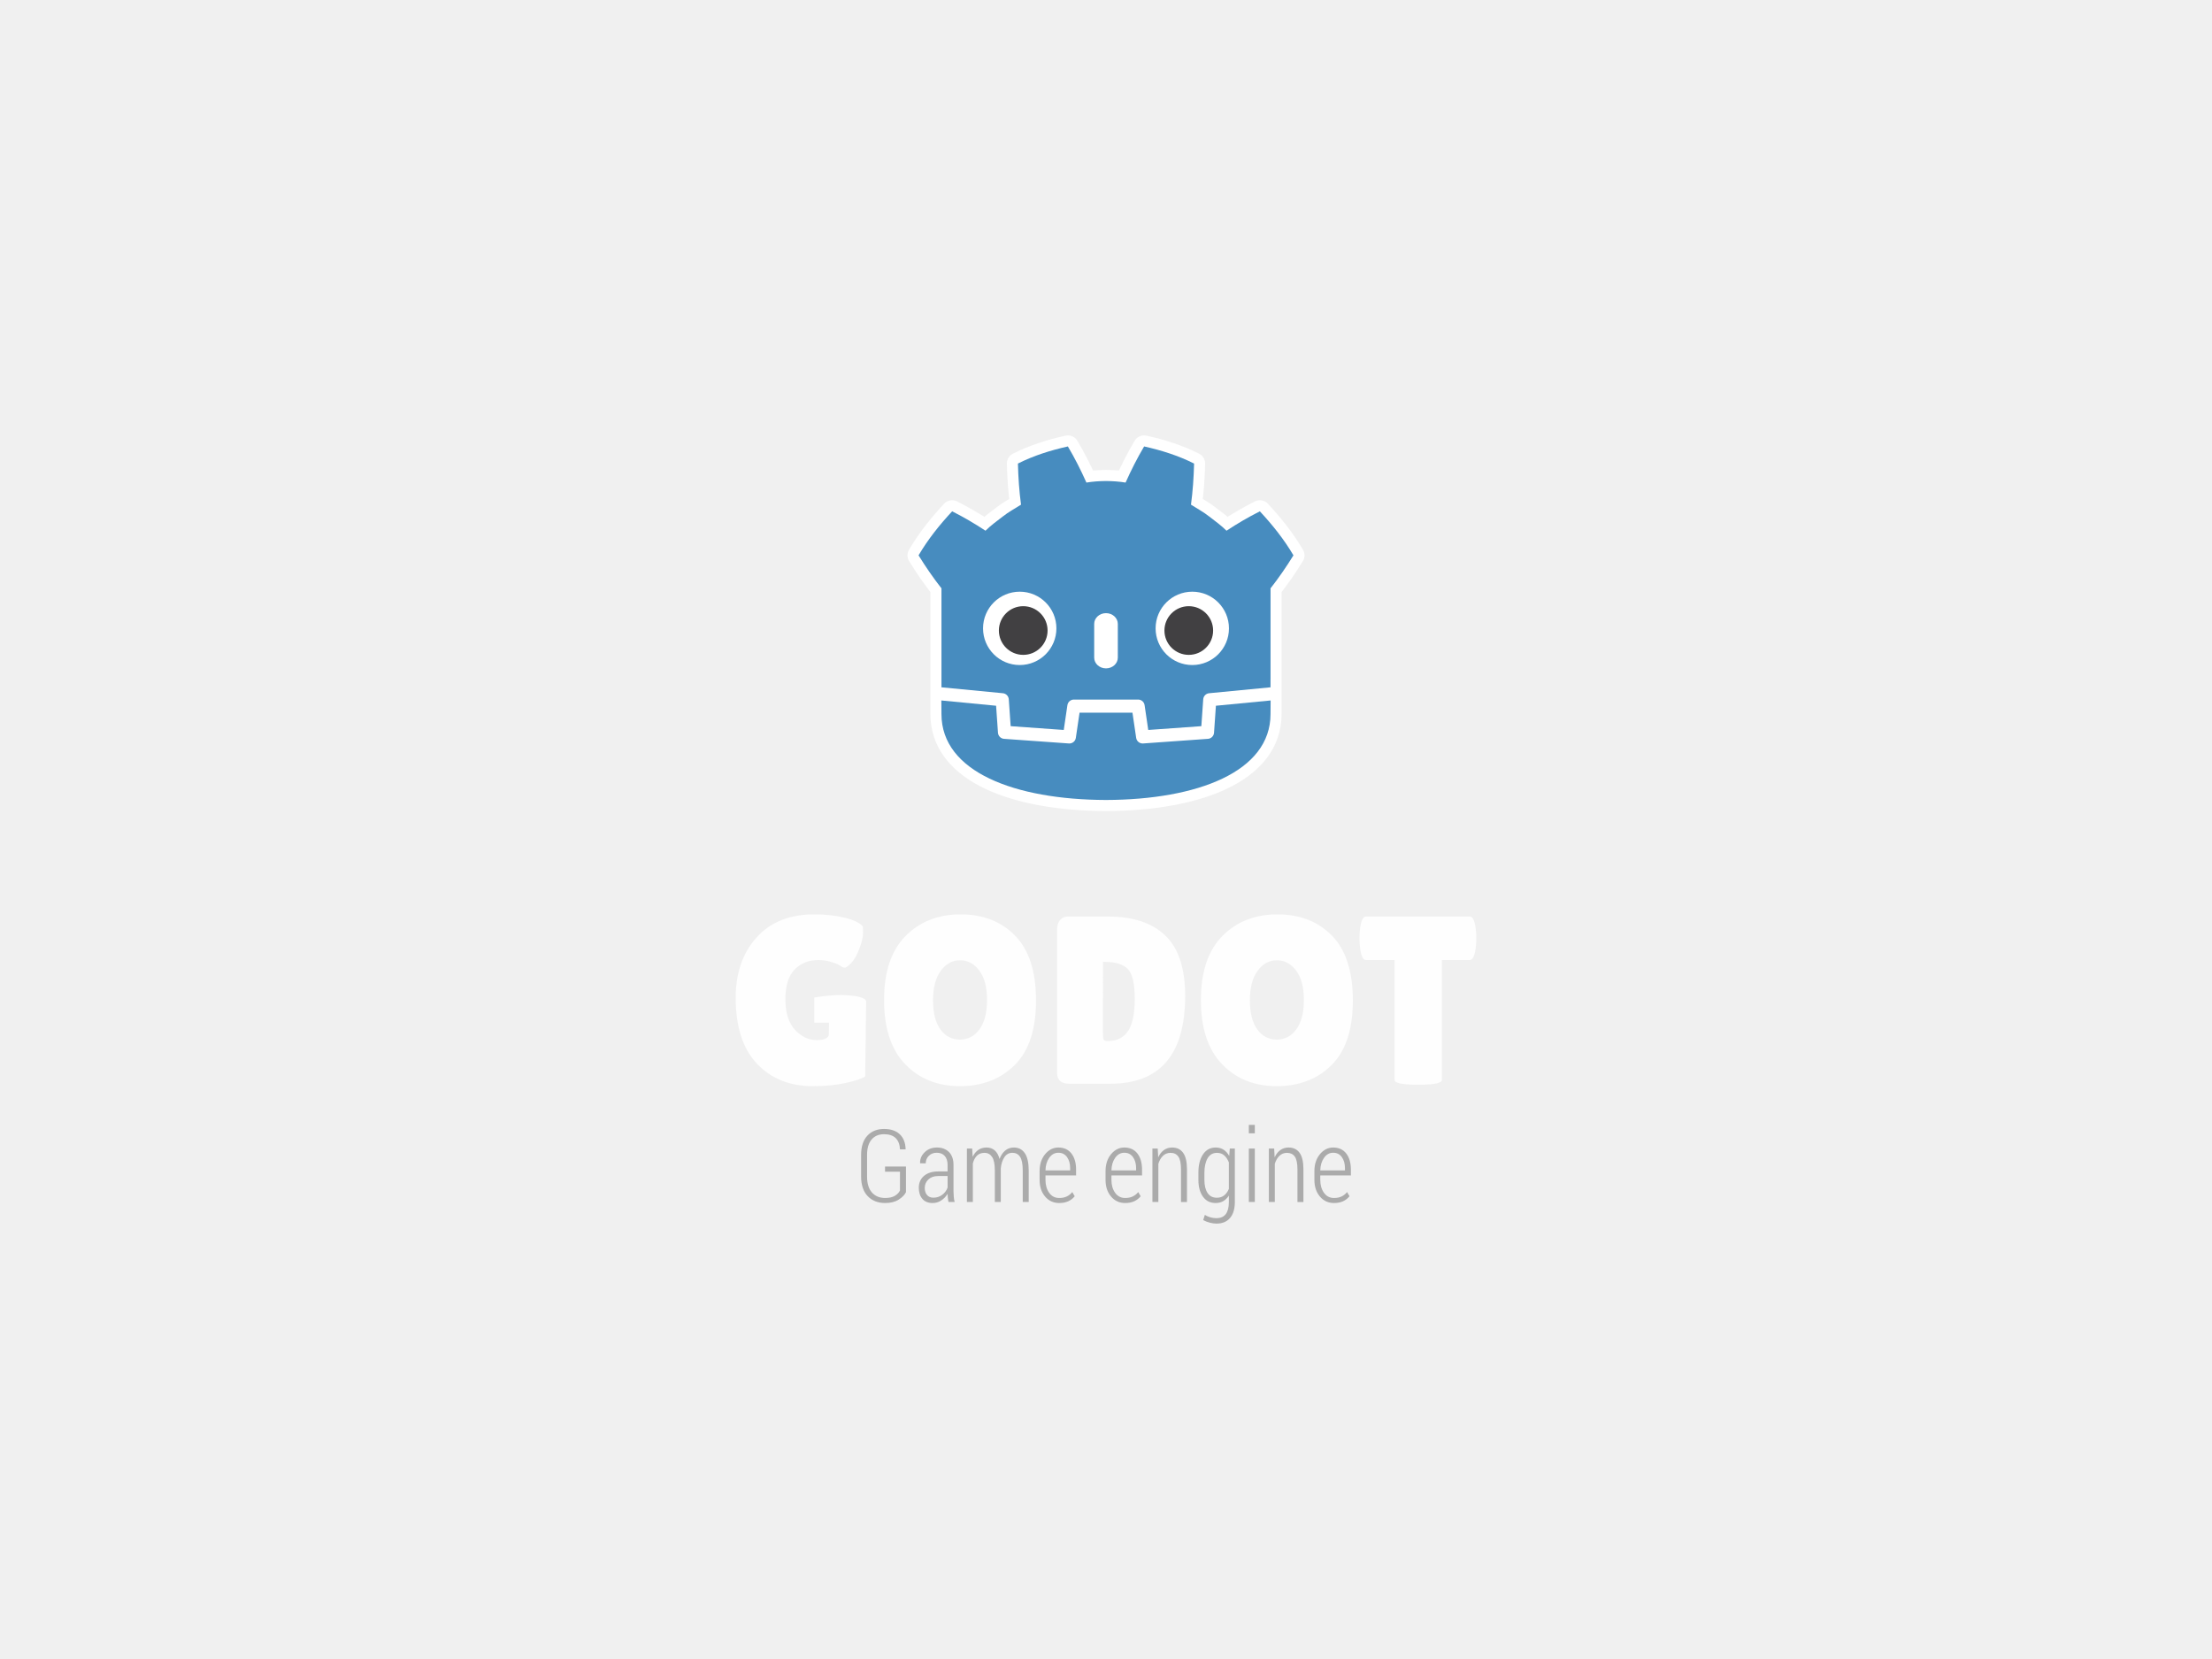
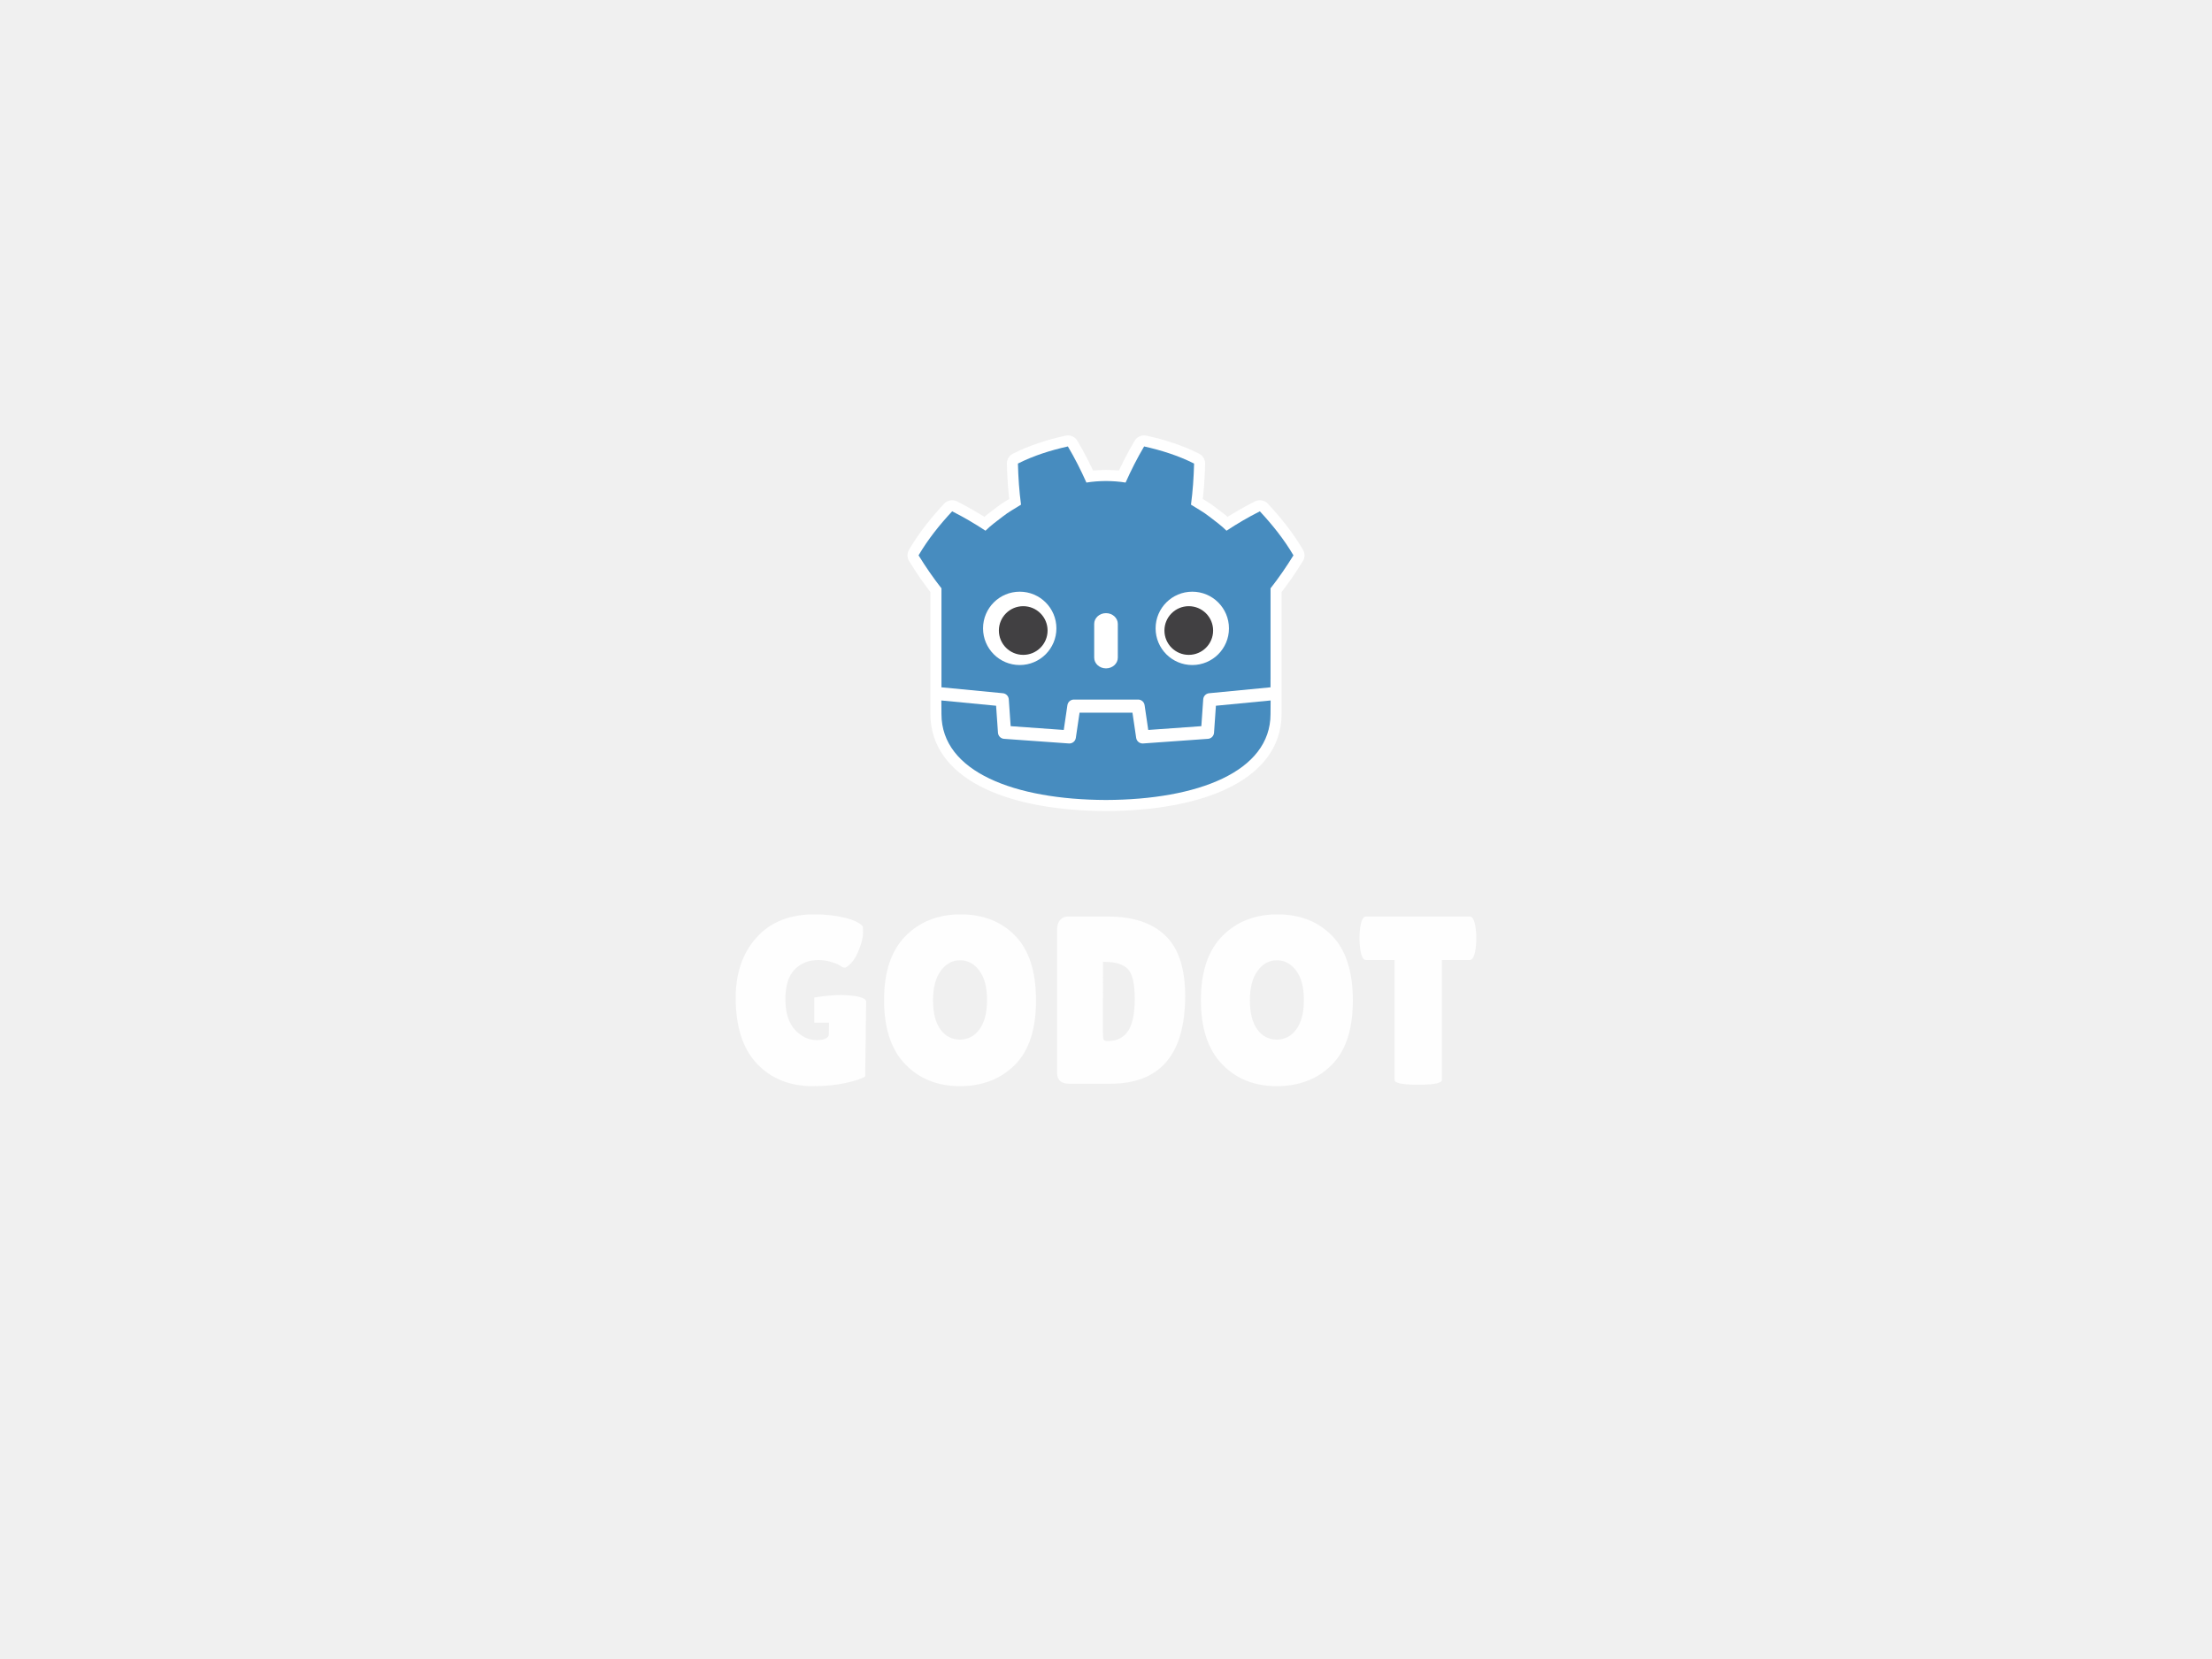
<svg xmlns="http://www.w3.org/2000/svg" width="800" height="600" viewBox="0 0 211.667 158.75" version="1.1" id="svg8">
  <defs id="defs2">
    <clipPath id="clipPath16" clipPathUnits="userSpaceOnUse">
      <path id="path18" d="M 0,595.276 H 841.89 V 0 H 0 Z" />
    </clipPath>
  </defs>
  <g id="layer1" transform="translate(0,-138.25)">
    <g transform="matrix(0.3527778,0,0,-0.3527778,-97.38688,361.0207)" id="g10">
      <path style="fill:#ffffff;fill-opacity:1;fill-rule:nonzero;stroke:#ffffff;stroke-width:6;stroke-linejoin:round;stroke-miterlimit:4;stroke-dasharray:none;stroke-opacity:1" d="m 565.715,510.377 c -4.645,-1.033 -9.24,-2.471 -13.548,-4.639 0.099,-3.804 0.345,-7.449 0.844,-11.152 -1.673,-1.072 -3.432,-1.991 -4.995,-3.246 -1.588,-1.222 -3.209,-2.39 -4.646,-3.819 -2.872,1.9 -5.912,3.686 -9.044,5.262 -3.376,-3.633 -6.533,-7.555 -9.111,-11.943 1.94,-3.138 3.966,-6.08 6.152,-8.871 h 0.061 l 0.001,-34.185 c 0,-15.679 19.889,-23.215 44.6,-23.301 h 0.029 0.031 c 24.711,0.087 44.594,7.622 44.594,23.301 l 0.006,34.185 h 0.06 c 2.187,2.791 4.212,5.733 6.152,8.871 -2.578,4.388 -5.736,8.31 -9.111,11.943 -3.131,-1.576 -6.172,-3.362 -9.044,-5.262 -1.437,1.429 -3.056,2.597 -4.646,3.819 -1.562,1.255 -3.322,2.174 -4.992,3.246 0.497,3.702 0.742,7.348 0.841,11.152 -4.309,2.168 -8.902,3.607 -13.55,4.639 -1.856,-3.119 -3.552,-6.495 -5.03,-9.797 -1.752,0.293 -3.513,0.401 -5.276,0.422 v 0.003 c -0.011,0 -0.023,-0.003 -0.034,-0.003 -0.011,0 -0.023,0.003 -0.034,0.003 v -0.003 c -1.766,-0.02 -3.525,-0.129 -5.278,-0.422 -1.477,3.301 -3.174,6.678 -5.032,9.797 z" id="path871" />
      <g id="g82-3-5" transform="matrix(0.4561275,0,0,0.4561275,531.4276,471.9688)" style="stroke-width:0.32">
        <path d="m 0,0 v -47.514 -6.035 -5.492 c 0.108,-0.001 0.216,-0.005 0.323,-0.015 l 36.196,-3.49 c 1.896,-0.183 3.382,-1.709 3.514,-3.609 l 1.116,-15.978 31.574,-2.253 2.175,14.747 c 0.282,1.912 1.922,3.329 3.856,3.329 h 38.188 c 1.933,0 3.573,-1.417 3.855,-3.329 l 2.175,-14.747 31.575,2.253 1.115,15.978 c 0.133,1.9 1.618,3.425 3.514,3.609 l 36.182,3.49 c 0.107,0.01 0.214,0.014 0.322,0.015 v 4.711 l 0.015,0.005 V 0 h 0.134 c 4.795,6.12 9.232,12.569 13.487,19.449 -5.651,9.62 -12.575,18.217 -19.976,26.182 -6.864,-3.455 -13.531,-7.369 -19.828,-11.534 -3.151,3.132 -6.7,5.694 -10.186,8.372 -3.425,2.751 -7.285,4.768 -10.946,7.118 1.09,8.117 1.629,16.108 1.846,24.448 -9.446,4.754 -19.519,7.906 -29.708,10.17 -4.068,-6.837 -7.788,-14.241 -11.028,-21.479 -3.842,0.642 -7.702,0.88 -11.567,0.926 v 0.006 c -0.027,0 -0.052,-0.006 -0.075,-0.006 -0.024,0 -0.049,0.006 -0.073,0.006 V 63.652 C 93.903,63.606 90.046,63.368 86.203,62.726 82.965,69.964 79.247,77.368 75.173,84.205 64.989,81.941 54.915,78.789 45.47,74.035 45.686,65.695 46.225,57.704 47.318,49.587 43.65,47.237 39.795,45.22 36.369,42.469 32.888,39.791 29.333,37.229 26.181,34.097 19.884,38.262 13.219,42.176 6.353,45.631 -1.048,37.666 -7.968,29.069 -13.621,19.449 -9.368,12.569 -4.928,6.12 -0.134,0 Z" style="fill:#478cbf;fill-opacity:1;fill-rule:nonzero;stroke:none;stroke-width:0.32" id="path84-6-3" />
      </g>
      <g id="g86-7-56" transform="matrix(0.4561275,0,0,0.4561275,605.8714,440.045)" style="stroke-width:0.32">
        <path d="m 0,0 -1.121,-16.063 c -0.135,-1.936 -1.675,-3.477 -3.611,-3.616 l -38.555,-2.751 c -0.094,-0.007 -0.188,-0.01 -0.281,-0.01 -1.916,0 -3.569,1.406 -3.852,3.33 l -2.211,14.994 H -81.09 l -2.211,-14.994 c -0.297,-2.018 -2.101,-3.469 -4.133,-3.32 l -38.555,2.751 c -1.936,0.139 -3.476,1.68 -3.611,3.616 L -130.721,0 -163.268,3.138 c 0.015,-3.498 0.06,-7.33 0.06,-8.093 0,-34.374 43.605,-50.896 97.781,-51.086 h 0.066 0.067 c 54.176,0.19 97.766,16.712 97.766,51.086 0,0.777 0.047,4.593 0.063,8.093 z" style="fill:#478cbf;fill-opacity:1;fill-rule:nonzero;stroke:none;stroke-width:0.32" id="path88-5-2" />
      </g>
      <g id="g90-3-9" transform="matrix(0.4561275,0,0,0.4561275,562.6041,461.0369)" style="stroke-width:0.32">
        <path d="m 0,0 c 0,-12.052 -9.765,-21.815 -21.813,-21.815 -12.042,0 -21.81,9.763 -21.81,21.815 0,12.044 9.768,21.802 21.81,21.802 C -9.765,21.802 0,12.044 0,0" style="fill:#ffffff;fill-opacity:1;fill-rule:nonzero;stroke:none;stroke-width:0.32" id="path92-5-1" />
      </g>
      <g id="g94-6-27" transform="matrix(0.4561275,0,0,0.4561275,560.21,460.4468)" style="stroke-width:0.32">
        <path d="m 0,0 c 0,-7.994 -6.479,-14.473 -14.479,-14.473 -7.996,0 -14.479,6.479 -14.479,14.473 0,7.994 6.483,14.479 14.479,14.479 C -6.479,14.479 0,7.994 0,0" style="fill:#414042;fill-opacity:1;fill-rule:nonzero;stroke:none;stroke-width:0.32" id="path96-2-0" />
      </g>
      <g id="g98-9-9" transform="matrix(0.4561275,0,0,0.4561275,576.0578,450.1812)" style="stroke-width:0.32">
        <path d="m 0,0 c -3.878,0 -7.021,2.858 -7.021,6.381 v 20.081 c 0,3.52 3.143,6.381 7.021,6.381 3.878,0 7.028,-2.861 7.028,-6.381 V 6.381 C 7.028,2.858 3.878,0 0,0" style="fill:#ffffff;fill-opacity:1;fill-rule:nonzero;stroke:none;stroke-width:0.32" id="path100-1-3" />
      </g>
      <g id="g102-2-6" transform="matrix(0.4561275,0,0,0.4561275,589.5132,461.0369)" style="stroke-width:0.32">
        <path d="m 0,0 c 0,-12.052 9.765,-21.815 21.815,-21.815 12.041,0 21.808,9.763 21.808,21.815 0,12.044 -9.767,21.802 -21.808,21.802 C 9.765,21.802 0,12.044 0,0" style="fill:#ffffff;fill-opacity:1;fill-rule:nonzero;stroke:none;stroke-width:0.32" id="path104-7-06" />
      </g>
      <g id="g106-0-2" transform="matrix(0.4561275,0,0,0.4561275,591.9079,460.4468)" style="stroke-width:0.32">
        <path d="m 0,0 c 0,-7.994 6.477,-14.473 14.471,-14.473 8.002,0 14.479,6.479 14.479,14.473 0,7.994 -6.477,14.479 -14.479,14.479 C 6.477,14.479 0,7.994 0,0" style="fill:#414042;fill-opacity:1;fill-rule:nonzero;stroke:none;stroke-width:0.32" id="path108-9-6" />
      </g>
      <path style="fill:#fefefe;fill-opacity:1;fill-rule:nonzero;stroke:none;stroke-width:0.507" d="m 536.626,383.451 c -6.113,0 -11.104,-1.966 -14.971,-5.894 -3.865,-3.933 -5.798,-9.71 -5.798,-17.34 0,-7.625 1.911,-13.424 5.731,-17.399 3.825,-3.971 8.773,-5.957 14.842,-5.957 6.072,0 11.026,1.91 14.873,5.729 3.847,3.827 5.769,9.659 5.769,17.5 0,7.835 -1.878,13.694 -5.641,17.558 -3.756,3.872 -8.693,5.803 -14.805,5.803 z m 85.945,0 c -6.116,0 -11.104,-1.966 -14.973,-5.894 -3.865,-3.933 -5.797,-9.71 -5.797,-17.34 0,-7.625 1.911,-13.424 5.736,-17.399 3.822,-3.971 8.767,-5.957 14.838,-5.957 6.069,0 11.027,1.91 14.873,5.729 3.846,3.827 5.769,9.659 5.769,17.5 0,7.835 -1.878,13.694 -5.638,17.558 -3.76,3.872 -8.694,5.803 -14.807,5.803 z m -125.702,-7.4e-4 c -6.655,0 -11.858,-2.094 -15.616,-6.284 -3.761,-4.192 -5.638,-9.633 -5.638,-16.331 0,-7.864 1.921,-13.825 5.763,-17.886 3.849,-4.06 8.903,-6.088 15.168,-6.088 3.369,0 6.36,0.29 8.972,0.873 2.616,0.581 4.354,1.178 5.219,1.782 l 0.259,20.279 c 0,1.178 -3.11,1.713 -6.599,1.773 -3.489,0.054 -7.481,-0.673 -7.481,-0.673 v -6.809 h 4.015 l -0.045,-3.035 c 0,-1.124 -1.115,-1.689 -3.338,-1.689 -2.226,0 -4.192,0.943 -5.897,2.823 -1.709,1.882 -2.559,4.633 -2.559,8.258 0,3.633 0.831,6.311 2.494,8.039 1.66,1.727 3.836,2.592 6.513,2.592 1.124,0 2.288,-0.181 3.499,-0.552 1.211,-0.367 2.02,-0.711 2.432,-1.033 0.409,-0.331 0.798,-0.488 1.166,-0.488 0.366,0 0.959,0.428 1.78,1.294 0.821,0.864 1.557,2.173 2.206,3.918 0.646,1.755 0.97,3.1 0.97,4.054 0,0.946 -0.021,1.6 -0.063,1.944 -0.907,0.993 -2.582,1.78 -5.025,2.365 -2.438,0.584 -5.172,0.873 -8.196,0.873 z m 68.842,-0.579 c -0.867,0 -1.568,-0.316 -2.107,-0.939 -0.542,-0.633 -0.811,-1.486 -0.811,-2.567 v -38.878 c 0,-1.989 1.104,-2.98 3.306,-2.98 h 11.078 c 13.566,0 20.351,7.948 20.351,23.847 0,7.432 -1.783,12.873 -5.351,16.328 -3.561,3.456 -8.777,5.189 -15.645,5.189 z m 80.85,0 c -0.735,0 -1.254,-0.999 -1.555,-2.986 -0.13,-0.95 -0.192,-1.924 -0.192,-2.914 0,-0.995 0.062,-1.966 0.192,-2.914 0.301,-1.992 0.82,-2.984 1.555,-2.984 h 7.775 V 338.54 c 0,-0.859 2.142,-1.294 6.417,-1.294 4.279,0 6.415,0.436 6.415,1.294 v 32.533 h 7.582 c 0.734,0 1.251,0.992 1.557,2.984 0.127,0.948 0.193,1.919 0.193,2.914 0,0.99 -0.066,1.964 -0.193,2.914 -0.306,1.987 -0.822,2.986 -1.557,2.986 z M 536.463,371.008 c 2.075,0 3.815,-0.929 5.217,-2.784 1.404,-1.857 2.108,-4.517 2.108,-7.972 0,-3.458 -0.682,-6.115 -2.043,-7.97 -1.361,-1.863 -3.133,-2.791 -5.314,-2.791 -2.182,0 -3.941,0.916 -5.28,2.757 -1.341,1.835 -2.011,4.468 -2.011,7.908 0,3.432 0.704,6.1 2.105,8 1.409,1.899 3.145,2.852 5.218,2.852 z m 85.946,0 c 2.075,0 3.812,-0.929 5.217,-2.784 1.404,-1.857 2.107,-4.517 2.107,-7.972 0,-3.458 -0.681,-6.115 -2.043,-7.97 -1.359,-1.863 -3.133,-2.791 -5.314,-2.791 -2.182,0 -3.943,0.916 -5.28,2.757 -1.337,1.835 -2.009,4.468 -2.009,7.908 0,3.432 0.701,6.1 2.101,8 1.406,1.899 3.147,2.852 5.221,2.852 z m -47.174,-0.449 h 0.648 c 2.765,0 4.785,-0.633 6.061,-1.886 1.27,-1.25 1.908,-3.939 1.908,-8.067 0,-4.126 -0.61,-7.073 -1.845,-8.842 -1.232,-1.771 -3.033,-2.66 -5.412,-2.66 -0.646,0 -1.036,0.119 -1.165,0.358 -0.13,0.239 -0.196,0.81 -0.196,1.715 z" id="path22" />
-       <path style="fill:#ababab;fill-opacity:1;fill-rule:nonzero;stroke:none;stroke-width:0.507" d="m 614.803,326.361 v -2.286 h 1.624 v 2.286 z m -98.963,-1.113 c -1.884,0 -3.393,-0.614 -4.519,-1.824 -1.128,-1.22 -1.69,-2.966 -1.69,-5.244 v -5.806 c 0,-2.329 0.597,-4.113 1.789,-5.351 1.196,-1.248 2.771,-1.864 4.729,-1.864 1.484,0 2.707,0.304 3.668,0.918 0.963,0.61 1.621,1.284 1.98,2.018 v 6.965 h -5.676 v -1.413 h 4.053 v -5.086 c -0.26,-0.569 -0.72,-1.048 -1.383,-1.441 -0.661,-0.398 -1.543,-0.593 -2.641,-0.593 -1.504,0 -2.695,0.496 -3.579,1.485 -0.884,0.997 -1.326,2.445 -1.326,4.343 v 5.84 c 0,1.831 0.409,3.224 1.23,4.186 0.823,0.964 1.948,1.444 3.367,1.444 1.403,0 2.465,-0.36 3.179,-1.07 0.718,-0.716 1.1,-1.73 1.154,-3.045 h 1.503 l 0.025,0.077 c -0.046,1.715 -0.575,3.058 -1.583,4.019 -1.01,0.958 -2.437,1.443 -4.279,1.443 z m 14.377,-5.033 c -1.358,0 -2.473,-0.425 -3.343,-1.28 -0.873,-0.857 -1.287,-1.824 -1.244,-2.918 l 0.026,-0.079 1.505,-0.013 c 0,0.806 0.278,1.484 0.836,2.038 0.56,0.557 1.274,0.832 2.139,0.832 0.93,0 1.651,-0.291 2.176,-0.868 0.514,-0.584 0.775,-1.392 0.775,-2.417 v -1.783 h -2.535 c -1.618,0 -2.904,-0.4 -3.851,-1.201 -0.947,-0.801 -1.42,-1.88 -1.42,-3.225 0,-1.272 0.329,-2.281 0.978,-3.028 0.654,-0.745 1.577,-1.117 2.778,-1.117 0.859,0 1.638,0.234 2.339,0.705 0.702,0.468 1.27,1.064 1.71,1.784 0,-0.329 0.019,-0.653 0.058,-0.978 0.04,-0.32 0.102,-0.727 0.183,-1.23 h 1.676 c -0.118,0.468 -0.193,0.937 -0.239,1.424 -0.045,0.48 -0.07,0.984 -0.07,1.502 v 7.115 c 0,1.523 -0.412,2.693 -1.232,3.515 -0.825,0.813 -1.905,1.222 -3.247,1.222 z m 13.44,0 c -0.859,0 -1.607,-0.218 -2.242,-0.653 -0.633,-0.441 -1.144,-1.062 -1.525,-1.868 l -0.138,2.252 h -1.422 v -14.508 h 1.611 v 10.445 c 0.223,0.894 0.59,1.599 1.106,2.113 0.513,0.512 1.198,0.771 2.045,0.771 0.886,0 1.575,-0.369 2.071,-1.111 0.498,-0.743 0.742,-1.987 0.742,-3.724 v -8.494 h 1.612 v 8.73 0.375 c 0.118,1.217 0.441,2.226 0.966,3.032 0.527,0.806 1.262,1.203 2.201,1.203 0.893,0 1.583,-0.363 2.065,-1.085 0.479,-0.72 0.725,-1.973 0.725,-3.753 v -8.503 h 1.621 v 8.475 c 0,2.14 -0.35,3.724 -1.053,4.757 -0.7,1.03 -1.687,1.545 -2.959,1.545 -0.924,0 -1.721,-0.276 -2.378,-0.829 -0.657,-0.552 -1.163,-1.315 -1.521,-2.281 -0.28,1.046 -0.719,1.824 -1.316,2.339 -0.596,0.516 -1.334,0.771 -2.211,0.771 z m 19.486,0 c -1.406,0 -2.605,-0.605 -3.603,-1.813 -0.996,-1.214 -1.493,-2.741 -1.493,-4.572 v -2.409 c 0,-1.828 0.496,-3.328 1.487,-4.501 0.994,-1.175 2.273,-1.763 3.837,-1.763 0.974,0 1.81,0.17 2.501,0.501 0.693,0.333 1.26,0.782 1.698,1.337 l -0.659,1.141 c -0.41,-0.518 -0.904,-0.914 -1.479,-1.195 -0.576,-0.276 -1.267,-0.416 -2.06,-0.416 -1.142,0 -2.053,0.464 -2.723,1.4 -0.669,0.933 -1.006,2.102 -1.006,3.506 v 1.206 h 8.302 v 1.592 c 0,1.826 -0.42,3.28 -1.263,4.364 -0.841,1.081 -2.018,1.621 -3.538,1.621 z m 17.892,0 c -1.406,0 -2.605,-0.605 -3.606,-1.813 -0.994,-1.214 -1.494,-2.741 -1.494,-4.572 v -2.409 c 0,-1.828 0.498,-3.328 1.493,-4.501 0.992,-1.175 2.269,-1.763 3.834,-1.763 0.975,0 1.809,0.17 2.5,0.501 0.694,0.333 1.26,0.782 1.699,1.337 l -0.655,1.141 c -0.415,-0.518 -0.908,-0.914 -1.486,-1.195 -0.574,-0.276 -1.262,-0.416 -2.058,-0.416 -1.146,0 -2.052,0.464 -2.719,1.4 -0.673,0.933 -1.01,2.102 -1.01,3.506 v 1.206 h 8.303 v 1.592 c 10e-6,1.826 -0.422,3.28 -1.261,4.364 -0.839,1.081 -2.021,1.621 -3.538,1.621 z m 12.969,0 c -0.862,0 -1.61,-0.234 -2.246,-0.697 -0.642,-0.46 -1.153,-1.12 -1.54,-1.971 l -0.132,2.398 h -1.437 v -14.508 h 1.609 v 10.355 c 0.276,0.905 0.691,1.623 1.247,2.162 0.554,0.544 1.244,0.812 2.068,0.812 0.918,0 1.623,-0.335 2.103,-1.007 0.483,-0.672 0.726,-1.829 0.726,-3.487 v -8.836 h 1.622 v 8.851 c 0,2.028 -0.345,3.523 -1.042,4.484 -0.689,0.963 -1.682,1.443 -2.978,1.443 z m 11.814,0 c -1.467,0 -2.619,-0.621 -3.446,-1.859 -0.835,-1.244 -1.25,-2.896 -1.25,-4.952 v -1.982 c 0,-1.895 0.415,-3.414 1.242,-4.553 0.825,-1.141 1.968,-1.712 3.425,-1.712 0.786,0 1.483,0.174 2.079,0.522 0.599,0.346 1.103,0.848 1.515,1.501 v -1.755 c 0,-1.433 -0.277,-2.516 -0.832,-3.264 -0.552,-0.739 -1.407,-1.109 -2.56,-1.109 -0.573,0 -1.126,0.077 -1.661,0.236 -0.54,0.154 -1.027,0.373 -1.463,0.655 l -0.445,-1.414 c 0.511,-0.286 1.094,-0.514 1.752,-0.688 0.657,-0.174 1.272,-0.264 1.844,-0.264 1.59,0 2.822,0.514 3.689,1.53 0.866,1.019 1.297,2.46 1.297,4.319 v 14.521 h -1.367 l -0.157,-2.018 c -0.406,0.728 -0.911,1.3 -1.523,1.691 -0.611,0.398 -1.326,0.597 -2.14,0.597 z m 19.768,0 c -0.858,0 -1.607,-0.234 -2.247,-0.697 -0.641,-0.46 -1.149,-1.12 -1.537,-1.971 l -0.132,2.398 h -1.436 v -14.508 h 1.612 v 10.355 c 0.275,0.905 0.692,1.623 1.247,2.162 0.553,0.544 1.243,0.812 2.066,0.812 0.921,0 1.621,-0.335 2.105,-1.007 0.482,-0.672 0.724,-1.829 0.724,-3.487 v -8.836 h 1.621 v 8.851 c 0,2.028 -0.342,3.523 -1.037,4.484 -0.691,0.963 -1.689,1.443 -2.985,1.443 z m 12.097,0 c -1.403,0 -2.603,-0.605 -3.602,-1.813 -0.996,-1.214 -1.493,-2.741 -1.493,-4.572 v -2.409 c 0,-1.828 0.497,-3.328 1.49,-4.501 0.989,-1.175 2.266,-1.763 3.834,-1.763 0.973,0 1.809,0.17 2.499,0.501 0.693,0.333 1.259,0.782 1.7,1.337 l -0.658,1.141 c -0.414,-0.518 -0.907,-0.914 -1.487,-1.195 -0.573,-0.276 -1.261,-0.416 -2.054,-0.416 -1.147,0 -2.054,0.464 -2.724,1.4 -0.67,0.933 -1.009,2.102 -1.009,3.506 v 1.206 h 8.305 v 1.592 c 0,1.826 -0.421,3.28 -1.26,4.364 -0.841,1.081 -2.023,1.621 -3.542,1.621 z m -22.88,-0.27 v -14.508 h 1.624 v 14.508 z m -51.66,-1.15 c 1.002,0 1.782,-0.393 2.348,-1.184 0.562,-0.791 0.843,-1.788 0.843,-2.985 v -0.621 h -6.693 c 0.027,1.354 0.363,2.49 1.013,3.412 0.65,0.918 1.479,1.379 2.488,1.379 z m 17.892,0 c 1.001,0 1.782,-0.393 2.345,-1.184 0.566,-0.791 0.846,-1.788 0.846,-2.985 v -0.621 h -6.694 c 0.029,1.354 0.365,2.49 1.012,3.412 0.649,0.918 1.48,1.379 2.492,1.379 z m 56.648,0 c 1.003,0 1.784,-0.393 2.348,-1.184 0.565,-0.791 0.844,-1.788 0.844,-2.985 v -0.621 h -6.694 c 0.029,1.354 0.367,2.49 1.015,3.412 0.646,0.918 1.476,1.379 2.488,1.379 z m -31.516,-0.029 c 0.796,0 1.457,-0.237 1.979,-0.71 0.523,-0.481 0.936,-1.106 1.238,-1.878 v -7.186 c -0.313,-0.75 -0.737,-1.341 -1.273,-1.766 -0.538,-0.425 -1.193,-0.632 -1.971,-0.632 -1.136,0 -1.988,0.434 -2.547,1.314 -0.566,0.871 -0.844,2.042 -0.844,3.515 v 1.982 c 0,1.59 0.285,2.885 0.859,3.878 0.569,0.991 1.427,1.485 2.56,1.485 z m -75.657,-6.288 h 2.578 v -3.138 c -0.289,-0.795 -0.775,-1.447 -1.47,-1.964 -0.693,-0.514 -1.487,-0.767 -2.379,-0.767 -0.742,0 -1.318,0.241 -1.73,0.733 -0.413,0.49 -0.616,1.126 -0.616,1.901 0,0.917 0.326,1.687 0.985,2.304 0.657,0.621 1.535,0.931 2.632,0.931 z" id="path42" />
+       <path style="display:none;fill:#ababab;fill-opacity:1;fill-rule:nonzero;stroke:none;stroke-width:0.507" d="m 614.803,326.361 v -2.286 h 1.624 v 2.286 z m -98.963,-1.113 c -1.884,0 -3.393,-0.614 -4.519,-1.824 -1.128,-1.22 -1.69,-2.966 -1.69,-5.244 v -5.806 c 0,-2.329 0.597,-4.113 1.789,-5.351 1.196,-1.248 2.771,-1.864 4.729,-1.864 1.484,0 2.707,0.304 3.668,0.918 0.963,0.61 1.621,1.284 1.98,2.018 v 6.965 h -5.676 v -1.413 h 4.053 v -5.086 c -0.26,-0.569 -0.72,-1.048 -1.383,-1.441 -0.661,-0.398 -1.543,-0.593 -2.641,-0.593 -1.504,0 -2.695,0.496 -3.579,1.485 -0.884,0.997 -1.326,2.445 -1.326,4.343 v 5.84 c 0,1.831 0.409,3.224 1.23,4.186 0.823,0.964 1.948,1.444 3.367,1.444 1.403,0 2.465,-0.36 3.179,-1.07 0.718,-0.716 1.1,-1.73 1.154,-3.045 h 1.503 l 0.025,0.077 c -0.046,1.715 -0.575,3.058 -1.583,4.019 -1.01,0.958 -2.437,1.443 -4.279,1.443 z m 14.377,-5.033 c -1.358,0 -2.473,-0.425 -3.343,-1.28 -0.873,-0.857 -1.287,-1.824 -1.244,-2.918 l 0.026,-0.079 1.505,-0.013 c 0,0.806 0.278,1.484 0.836,2.038 0.56,0.557 1.274,0.832 2.139,0.832 0.93,0 1.651,-0.291 2.176,-0.868 0.514,-0.584 0.775,-1.392 0.775,-2.417 v -1.783 h -2.535 c -1.618,0 -2.904,-0.4 -3.851,-1.201 -0.947,-0.801 -1.42,-1.88 -1.42,-3.225 0,-1.272 0.329,-2.281 0.978,-3.028 0.654,-0.745 1.577,-1.117 2.778,-1.117 0.859,0 1.638,0.234 2.339,0.705 0.702,0.468 1.27,1.064 1.71,1.784 0,-0.329 0.019,-0.653 0.058,-0.978 0.04,-0.32 0.102,-0.727 0.183,-1.23 h 1.676 c -0.118,0.468 -0.193,0.937 -0.239,1.424 -0.045,0.48 -0.07,0.984 -0.07,1.502 v 7.115 c 0,1.523 -0.412,2.693 -1.232,3.515 -0.825,0.813 -1.905,1.222 -3.247,1.222 z m 13.44,0 c -0.859,0 -1.607,-0.218 -2.242,-0.653 -0.633,-0.441 -1.144,-1.062 -1.525,-1.868 l -0.138,2.252 h -1.422 v -14.508 h 1.611 v 10.445 c 0.223,0.894 0.59,1.599 1.106,2.113 0.513,0.512 1.198,0.771 2.045,0.771 0.886,0 1.575,-0.369 2.071,-1.111 0.498,-0.743 0.742,-1.987 0.742,-3.724 v -8.494 h 1.612 v 8.73 0.375 c 0.118,1.217 0.441,2.226 0.966,3.032 0.527,0.806 1.262,1.203 2.201,1.203 0.893,0 1.583,-0.363 2.065,-1.085 0.479,-0.72 0.725,-1.973 0.725,-3.753 v -8.503 h 1.621 v 8.475 c 0,2.14 -0.35,3.724 -1.053,4.757 -0.7,1.03 -1.687,1.545 -2.959,1.545 -0.924,0 -1.721,-0.276 -2.378,-0.829 -0.657,-0.552 -1.163,-1.315 -1.521,-2.281 -0.28,1.046 -0.719,1.824 -1.316,2.339 -0.596,0.516 -1.334,0.771 -2.211,0.771 z m 19.486,0 c -1.406,0 -2.605,-0.605 -3.603,-1.813 -0.996,-1.214 -1.493,-2.741 -1.493,-4.572 v -2.409 c 0,-1.828 0.496,-3.328 1.487,-4.501 0.994,-1.175 2.273,-1.763 3.837,-1.763 0.974,0 1.81,0.17 2.501,0.501 0.693,0.333 1.26,0.782 1.698,1.337 l -0.659,1.141 c -0.41,-0.518 -0.904,-0.914 -1.479,-1.195 -0.576,-0.276 -1.267,-0.416 -2.06,-0.416 -1.142,0 -2.053,0.464 -2.723,1.4 -0.669,0.933 -1.006,2.102 -1.006,3.506 v 1.206 h 8.302 v 1.592 c 0,1.826 -0.42,3.28 -1.263,4.364 -0.841,1.081 -2.018,1.621 -3.538,1.621 z m 17.892,0 c -1.406,0 -2.605,-0.605 -3.606,-1.813 -0.994,-1.214 -1.494,-2.741 -1.494,-4.572 v -2.409 c 0,-1.828 0.498,-3.328 1.493,-4.501 0.992,-1.175 2.269,-1.763 3.834,-1.763 0.975,0 1.809,0.17 2.5,0.501 0.694,0.333 1.26,0.782 1.699,1.337 l -0.655,1.141 c -0.415,-0.518 -0.908,-0.914 -1.486,-1.195 -0.574,-0.276 -1.262,-0.416 -2.058,-0.416 -1.146,0 -2.052,0.464 -2.719,1.4 -0.673,0.933 -1.01,2.102 -1.01,3.506 v 1.206 h 8.303 v 1.592 c 10e-6,1.826 -0.422,3.28 -1.261,4.364 -0.839,1.081 -2.021,1.621 -3.538,1.621 z m 12.969,0 c -0.862,0 -1.61,-0.234 -2.246,-0.697 -0.642,-0.46 -1.153,-1.12 -1.54,-1.971 l -0.132,2.398 h -1.437 v -14.508 h 1.609 v 10.355 c 0.276,0.905 0.691,1.623 1.247,2.162 0.554,0.544 1.244,0.812 2.068,0.812 0.918,0 1.623,-0.335 2.103,-1.007 0.483,-0.672 0.726,-1.829 0.726,-3.487 v -8.836 h 1.622 v 8.851 c 0,2.028 -0.345,3.523 -1.042,4.484 -0.689,0.963 -1.682,1.443 -2.978,1.443 z m 11.814,0 c -1.467,0 -2.619,-0.621 -3.446,-1.859 -0.835,-1.244 -1.25,-2.896 -1.25,-4.952 v -1.982 c 0,-1.895 0.415,-3.414 1.242,-4.553 0.825,-1.141 1.968,-1.712 3.425,-1.712 0.786,0 1.483,0.174 2.079,0.522 0.599,0.346 1.103,0.848 1.515,1.501 v -1.755 c 0,-1.433 -0.277,-2.516 -0.832,-3.264 -0.552,-0.739 -1.407,-1.109 -2.56,-1.109 -0.573,0 -1.126,0.077 -1.661,0.236 -0.54,0.154 -1.027,0.373 -1.463,0.655 l -0.445,-1.414 c 0.511,-0.286 1.094,-0.514 1.752,-0.688 0.657,-0.174 1.272,-0.264 1.844,-0.264 1.59,0 2.822,0.514 3.689,1.53 0.866,1.019 1.297,2.46 1.297,4.319 v 14.521 h -1.367 l -0.157,-2.018 c -0.406,0.728 -0.911,1.3 -1.523,1.691 -0.611,0.398 -1.326,0.597 -2.14,0.597 z m 19.768,0 c -0.858,0 -1.607,-0.234 -2.247,-0.697 -0.641,-0.46 -1.149,-1.12 -1.537,-1.971 l -0.132,2.398 h -1.436 v -14.508 h 1.612 v 10.355 c 0.275,0.905 0.692,1.623 1.247,2.162 0.553,0.544 1.243,0.812 2.066,0.812 0.921,0 1.621,-0.335 2.105,-1.007 0.482,-0.672 0.724,-1.829 0.724,-3.487 v -8.836 h 1.621 v 8.851 c 0,2.028 -0.342,3.523 -1.037,4.484 -0.691,0.963 -1.689,1.443 -2.985,1.443 z m 12.097,0 c -1.403,0 -2.603,-0.605 -3.602,-1.813 -0.996,-1.214 -1.493,-2.741 -1.493,-4.572 v -2.409 c 0,-1.828 0.497,-3.328 1.49,-4.501 0.989,-1.175 2.266,-1.763 3.834,-1.763 0.973,0 1.809,0.17 2.499,0.501 0.693,0.333 1.259,0.782 1.7,1.337 l -0.658,1.141 c -0.414,-0.518 -0.907,-0.914 -1.487,-1.195 -0.573,-0.276 -1.261,-0.416 -2.054,-0.416 -1.147,0 -2.054,0.464 -2.724,1.4 -0.67,0.933 -1.009,2.102 -1.009,3.506 v 1.206 h 8.305 v 1.592 c 0,1.826 -0.421,3.28 -1.26,4.364 -0.841,1.081 -2.023,1.621 -3.542,1.621 z m -22.88,-0.27 v -14.508 h 1.624 v 14.508 z m -51.66,-1.15 c 1.002,0 1.782,-0.393 2.348,-1.184 0.562,-0.791 0.843,-1.788 0.843,-2.985 v -0.621 h -6.693 c 0.027,1.354 0.363,2.49 1.013,3.412 0.65,0.918 1.479,1.379 2.488,1.379 z m 17.892,0 c 1.001,0 1.782,-0.393 2.345,-1.184 0.566,-0.791 0.846,-1.788 0.846,-2.985 v -0.621 h -6.694 c 0.029,1.354 0.365,2.49 1.012,3.412 0.649,0.918 1.48,1.379 2.492,1.379 z m 56.648,0 c 1.003,0 1.784,-0.393 2.348,-1.184 0.565,-0.791 0.844,-1.788 0.844,-2.985 v -0.621 h -6.694 c 0.029,1.354 0.367,2.49 1.015,3.412 0.646,0.918 1.476,1.379 2.488,1.379 z m -31.516,-0.029 c 0.796,0 1.457,-0.237 1.979,-0.71 0.523,-0.481 0.936,-1.106 1.238,-1.878 v -7.186 c -0.313,-0.75 -0.737,-1.341 -1.273,-1.766 -0.538,-0.425 -1.193,-0.632 -1.971,-0.632 -1.136,0 -1.988,0.434 -2.547,1.314 -0.566,0.871 -0.844,2.042 -0.844,3.515 v 1.982 c 0,1.59 0.285,2.885 0.859,3.878 0.569,0.991 1.427,1.485 2.56,1.485 z m -75.657,-6.288 h 2.578 v -3.138 c -0.289,-0.795 -0.775,-1.447 -1.47,-1.964 -0.693,-0.514 -1.487,-0.767 -2.379,-0.767 -0.742,0 -1.318,0.241 -1.73,0.733 -0.413,0.49 -0.616,1.126 -0.616,1.901 0,0.917 0.326,1.687 0.985,2.304 0.657,0.621 1.535,0.931 2.632,0.931 z" id="path42" />
    </g>
  </g>
</svg>
